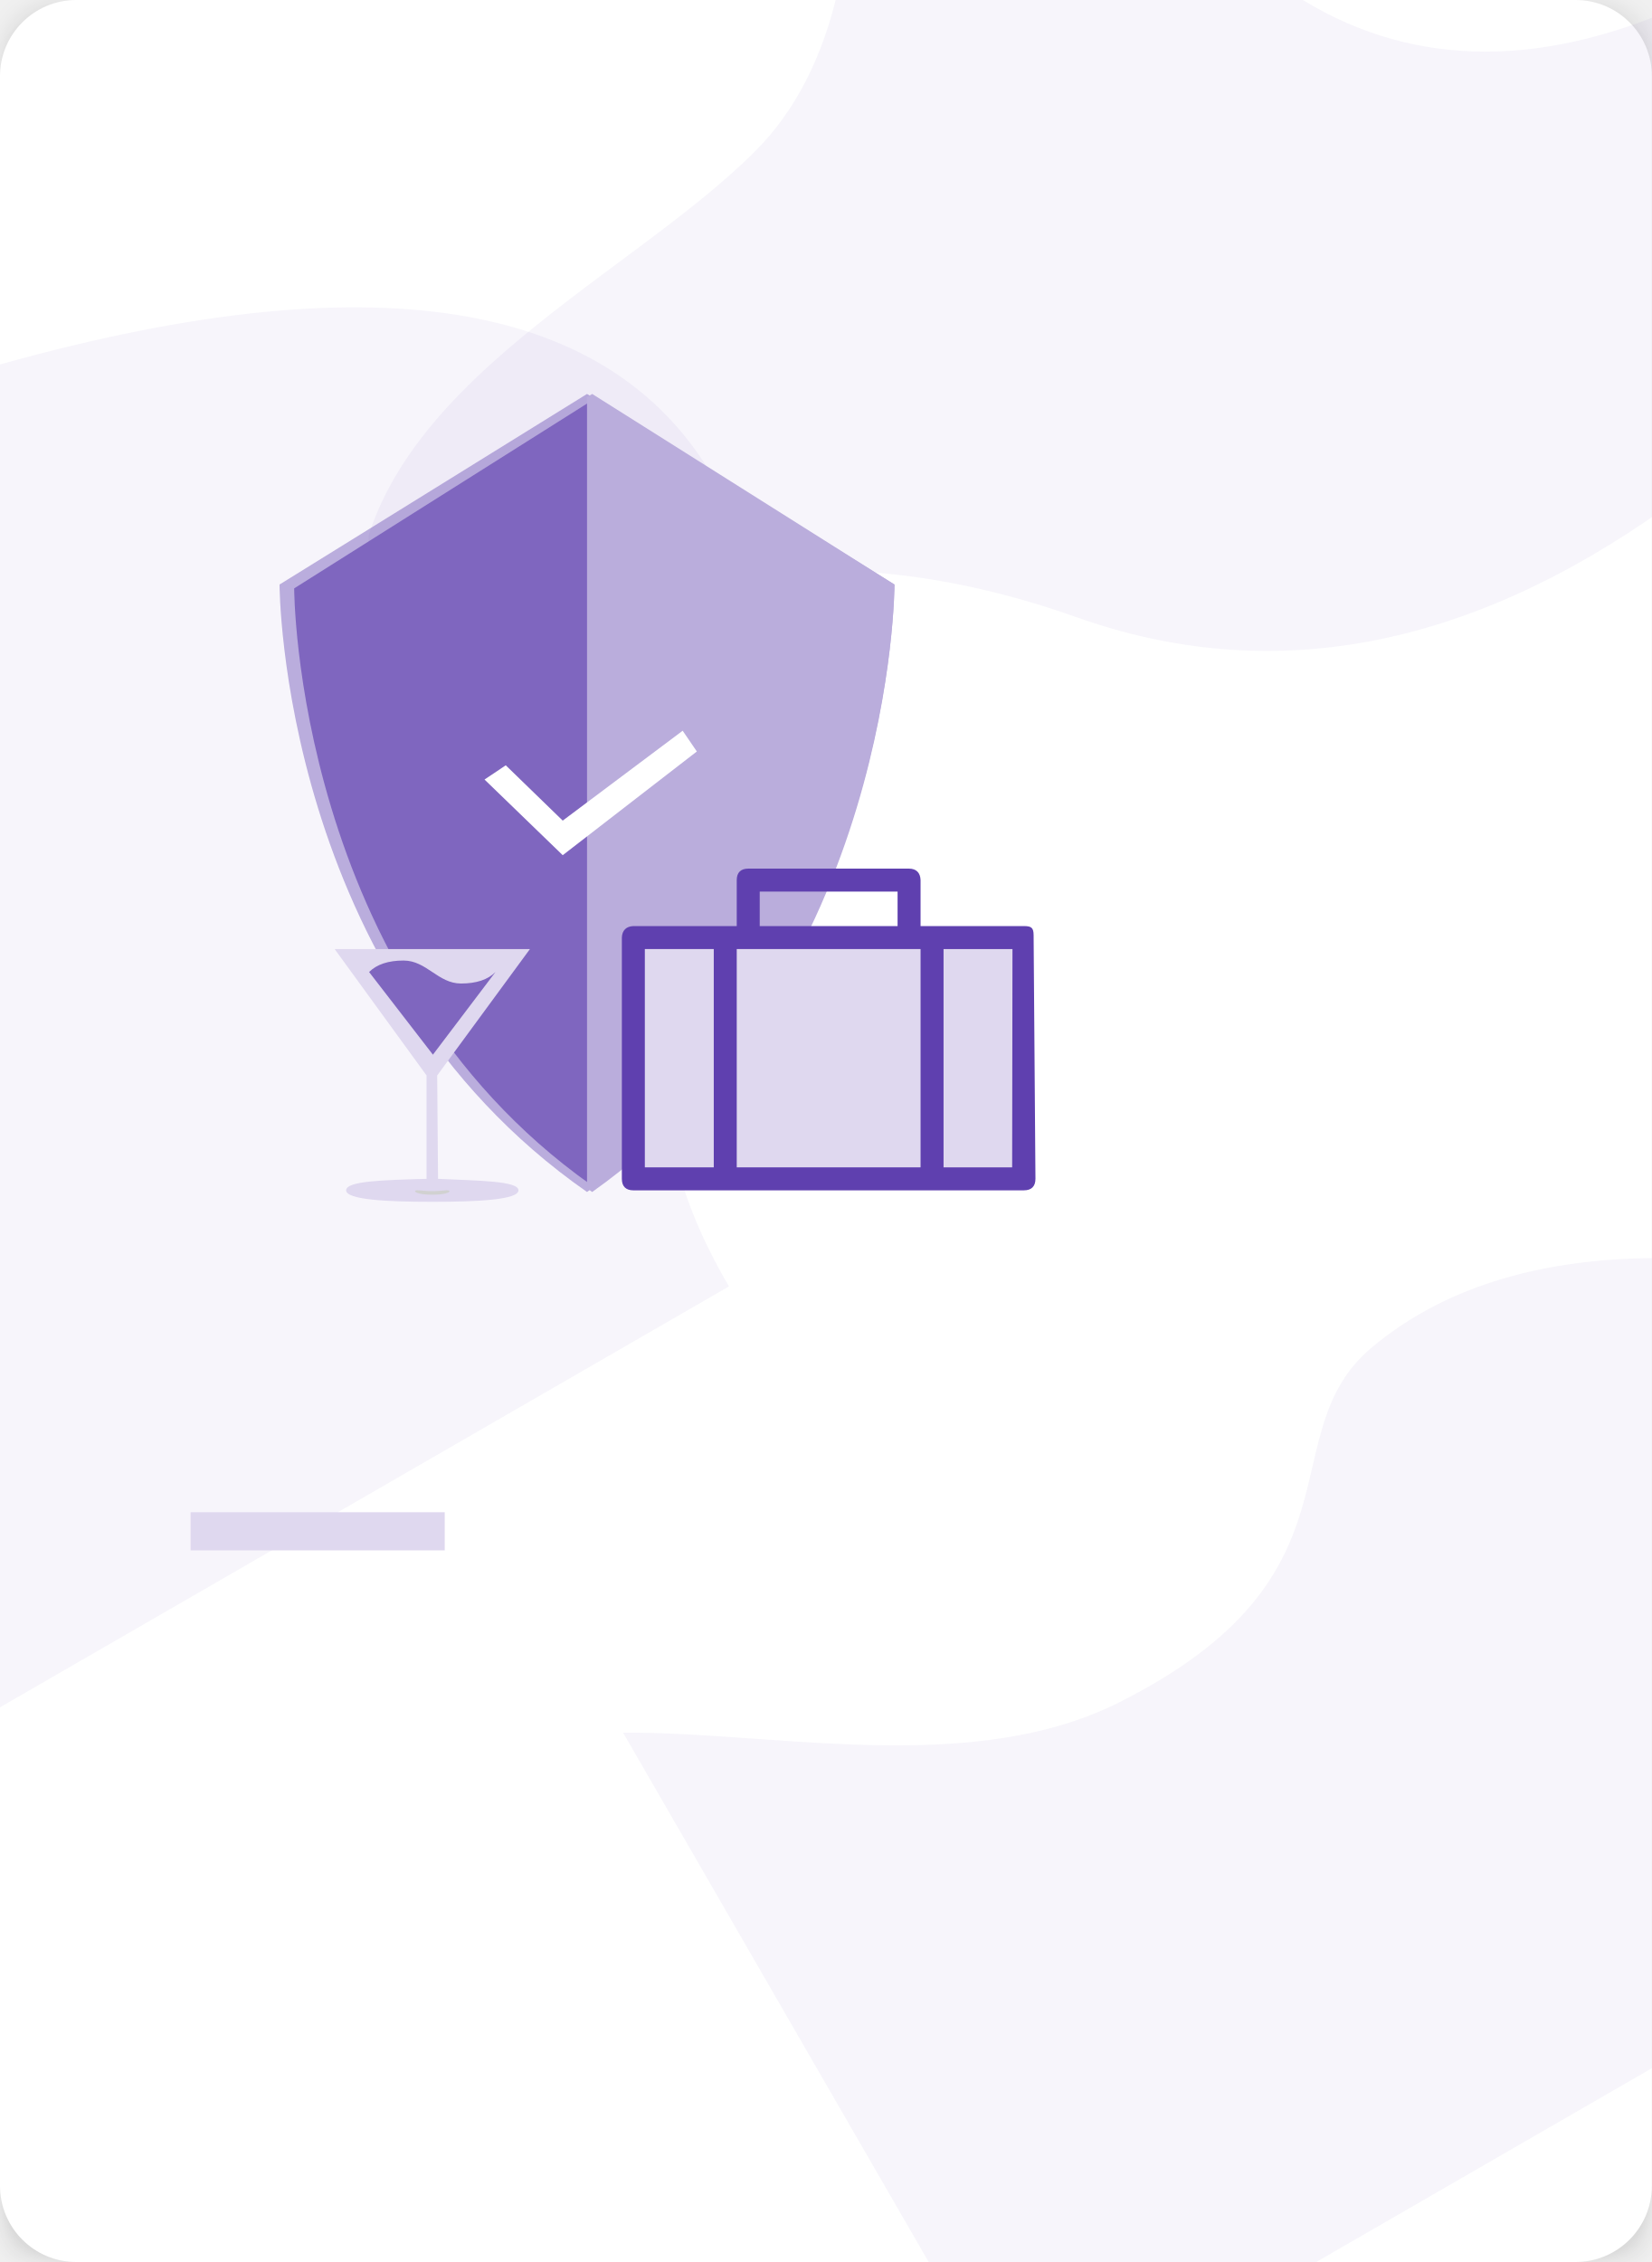
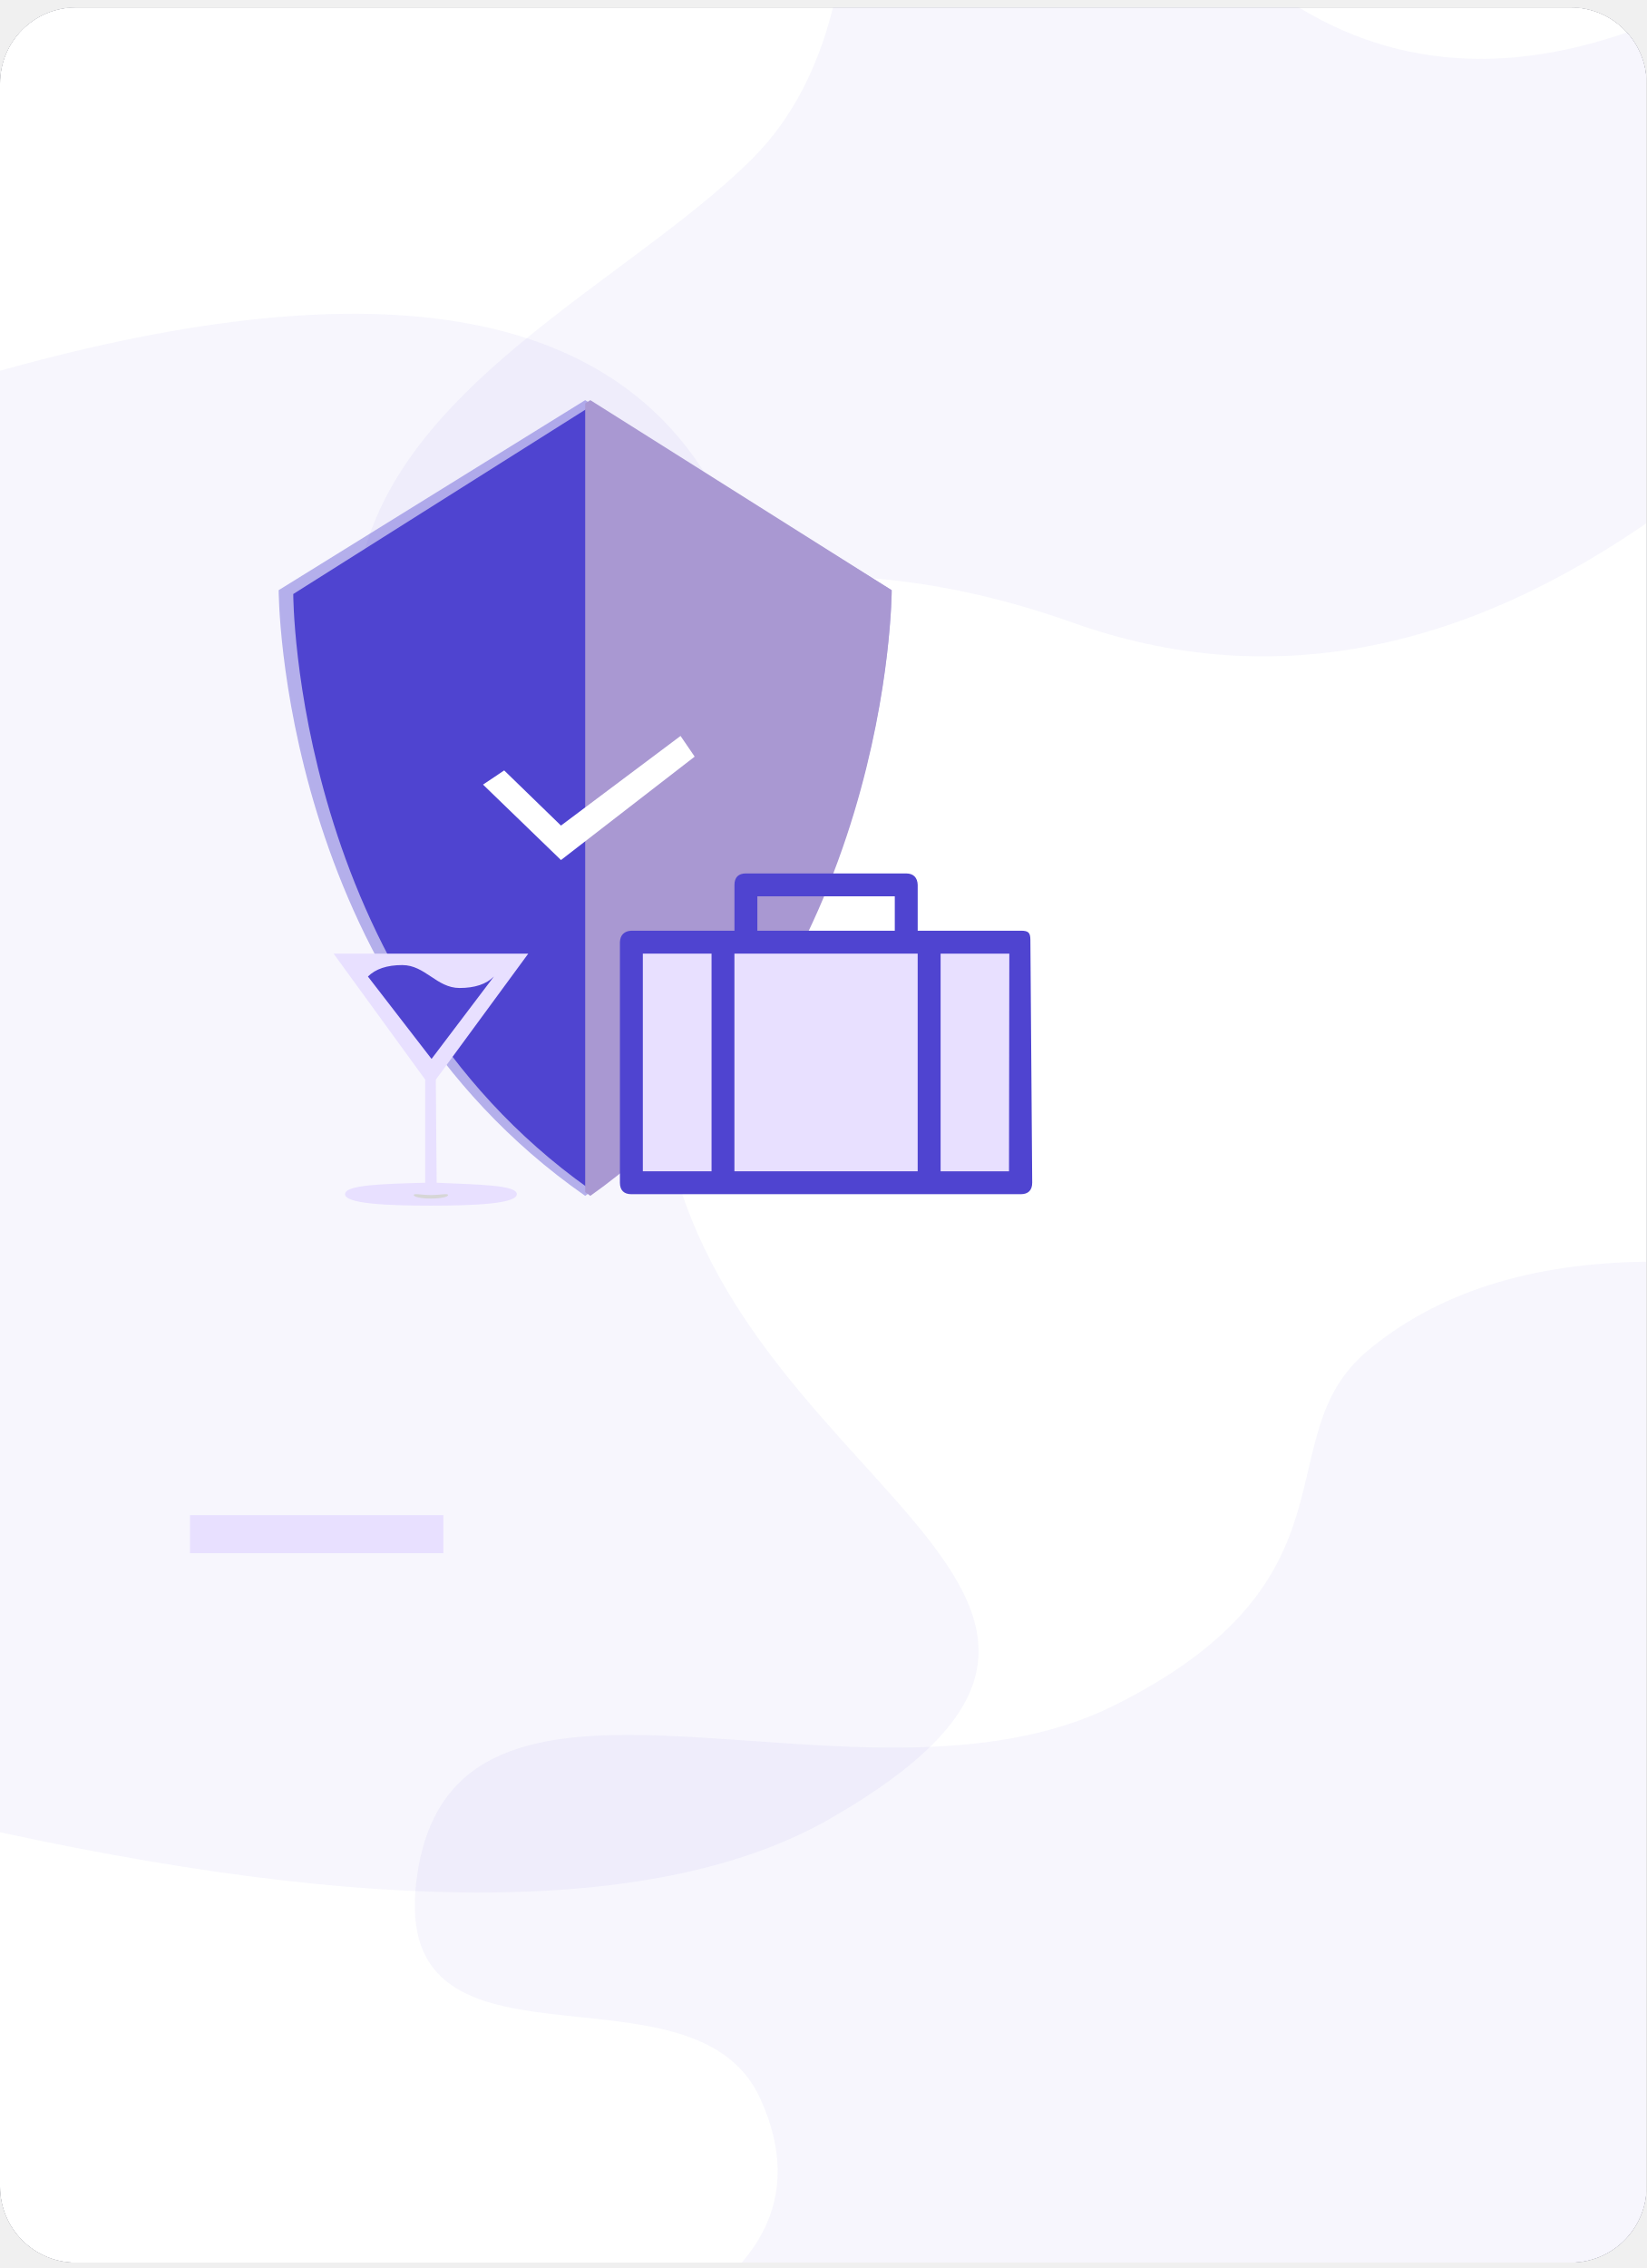
- <svg xmlns="http://www.w3.org/2000/svg" xmlns:xlink="http://www.w3.org/1999/xlink" width="130" height="178" viewBox="0 0 130 178">
-   <defs>
-     <rect id="icn_nps-a" width="130" height="178" x="0" y="0" rx="6" />
-     <filter id="icn_nps-b" width="106.2%" height="105.6%" x="-3.1%" y="-2.2%" filterUnits="objectBoundingBox">
-       <feOffset dy="2" in="SourceAlpha" result="shadowOffsetOuter1" />
-       <feGaussianBlur in="shadowOffsetOuter1" result="shadowBlurOuter1" stdDeviation="1" />
-       <feColorMatrix in="shadowBlurOuter1" result="shadowMatrixOuter1" values="0 0 0 0 0   0 0 0 0 0   0 0 0 0 0  0 0 0 0.048 0" />
-       <feOffset in="SourceAlpha" result="shadowOffsetOuter2" />
-       <feGaussianBlur in="shadowOffsetOuter2" result="shadowBlurOuter2" stdDeviation="1" />
-       <feColorMatrix in="shadowBlurOuter2" result="shadowMatrixOuter2" values="0 0 0 0 0   0 0 0 0 0   0 0 0 0 0  0 0 0 0.12 0" />
-       <feMerge>
-         <feMergeNode in="shadowMatrixOuter1" />
-         <feMergeNode in="shadowMatrixOuter2" />
-       </feMerge>
-     </filter>
-   </defs>
-   <g fill="none" fill-rule="evenodd">
-     <mask id="icn_nps-c" fill="#fff">
-       <use xlink:href="#icn_nps-a" />
+ <svg xmlns="http://www.w3.org/2000/svg" width="130" height="179" viewBox="0 0 130 179" fill="none">
+   <g clip-path="url(#clip0)">
+     <mask id="mask0" mask-type="alpha" maskUnits="userSpaceOnUse" x="0" y="0" width="130" height="179">
+       <path d="M124 0.582H6C2.686 0.582 0 3.268 0 6.582V172.582C0 175.896 2.686 178.582 6 178.582H124C127.314 178.582 130 175.896 130 172.582V6.582C130 3.268 127.314 0.582 124 0.582Z" fill="white" />
    </mask>
-     <use fill="#000" filter="url(#icn_nps-b)" xlink:href="#icn_nps-a" />
-     <use fill="#FFF" xlink:href="#icn_nps-a" />
-     <path fill="#4F2DA7" fill-rule="nonzero" d="M74.286,48.567 C113.549,34.606 131,66.017 131,48.567 C131,31.116 110.059,22.391 99.589,11.921 C96.387,8.719 94.191,4.412 93,-1 L58,-1 C53.684,1.999 49.017,3.666 44,4 C38.983,4.334 33.65,3.334 28,1 L28,40 C43.641,51.121 59.07,53.977 74.286,48.567 Z" mask="url(#icn_nps-c)" opacity=".05" transform="matrix(-1 0 0 1 159 0)" />
-     <path fill="#4F2DA7" fill-rule="nonzero" d="M152.993,156.403 C141.685,157.339 135.632,153.52 134.833,144.949 C133.635,132.091 160.814,129.949 149.216,115.86 C135.885,99.667 117.405,130.762 95.084,132.102 C72.764,133.442 74.307,119.675 63.764,117.853 C56.735,116.638 49.217,118.284 41.211,122.791 L83.711,196.403 L152.993,156.403 Z" mask="url(#icn_nps-c)" opacity=".05" transform="scale(-1 1) rotate(30 0 -208.589)" />
-     <path fill="#4F2DA7" fill-rule="nonzero" d="M92.213,84.344 C84.721,53.013 72.524,37.347 55.623,37.347 C30.27,37.347 43.043,52.92 15.34,65.128 C-12.363,77.336 -40.222,45.681 -40.222,81.797 C-40.222,97.132 -28.962,116.967 -6.442,141.302 L92.213,84.344 Z" mask="url(#icn_nps-c)" opacity=".05" transform="scale(-1 1) rotate(-60 0 134.35)" />
-     <rect width="20" height="3" x="15" y="119" fill="#DFD8EF" mask="url(#icn_nps-c)" />
-     <g mask="url(#icn_nps-c)">
-       <g transform="translate(22 31)">
-         <path fill="#5F40AF" fill-rule="nonzero" d="M24.198,0 L0,14.997 C0,14.997 0,45.929 24.198,62.799 C48.395,45.929 48.395,14.997 48.395,14.997 L24.198,0 Z" opacity=".4" />
-         <path fill="#7F66BF" fill-rule="nonzero" d="M24.486,0.576 L1.152,15.3 C1.152,15.3 1.152,45.663 24.486,62.222 C47.819,45.66 47.819,15.3 47.819,15.3 L24.486,0.576 Z" />
-         <path fill="#BAADDC" fill-rule="nonzero" d="M24.604,0 L24.198,0.256 L24.198,62.506 C24.333,62.603 24.468,62.702 24.604,62.799 C48.395,45.927 48.395,14.999 48.395,14.999 L24.604,0 Z" />
-         <polygon fill="#FFF" fill-rule="nonzero" points="22.286 33.576 31.726 26.502 32.84 28.135 22.286 36.296 16.132 30.342 17.803 29.223" />
-         <g transform="translate(26.94 37.353)">
-           <path fill="#5F40AF" fill-rule="nonzero" d="M22.604,-2.84217094e-14 C23.172,0.004 23.489,0.325 23.508,0.904 L23.508,0.904 L23.508,4.521 L31.645,4.521 C32.23,4.521 32.405,4.653 32.405,5.249 L32.405,5.249 L32.549,24.412 C32.549,25.008 32.23,25.316 31.645,25.316 L31.645,25.316 L0.904,25.316 C0.319,25.316 0,25.008 0,24.412 L0,24.412 L0,5.425 C0.018,4.859 0.349,4.544 0.904,4.521 L0.904,4.521 L9.041,4.521 L9.041,0.904 C9.041,0.308 9.36,-2.84217094e-14 9.946,-2.84217094e-14 L9.946,-2.84217094e-14 Z M21.699,1.808 L10.85,1.808 L10.85,4.521 L21.699,4.521 L21.699,1.808 Z" />
-           <polygon fill="#DFD8EF" points="23.508 6.329 23.508 23.508 9.041 23.508 9.041 6.329" />
-           <polygon fill="#DFD8EF" points="1.808 6.329 7.233 6.329 7.233 23.508 1.808 23.508" />
-           <polygon fill="#DFD8EF" points="30.716 23.508 25.316 23.508 25.316 6.329 30.741 6.329" />
-         </g>
-         <g transform="translate(4.336 43.682)">
-           <path fill="#DFD8EF" fill-rule="nonzero" d="M0,0 L7.233,9.946 L7.233,18.083 C3.862,18.179 0.904,18.245 0.904,18.987 C0.904,19.729 4.124,19.891 7.685,19.891 C11.246,19.891 14.466,19.729 14.466,18.987 C14.466,18.245 11.36,18.232 8.137,18.083 L8.071,9.946 L15.37,0 L0,0 Z" />
-           <path fill="#D1D1D1" fill-rule="nonzero" d="M7.685,19.332 C8.434,19.332 9.041,19.207 9.041,19.053 C9.041,18.899 8.434,19.053 7.685,19.053 C6.936,19.053 6.329,18.899 6.329,19.053 C6.329,19.207 6.936,19.332 7.685,19.332 Z" />
-           <path fill="#7F66BF" d="M7.734,8.312 L2.712,1.808 C3.315,1.206 4.219,0.904 5.425,0.904 C7.233,0.904 8.137,2.712 9.946,2.712 C11.151,2.712 12.055,2.411 12.658,1.808 L7.734,8.312 Z" />
-         </g>
+     <g mask="url(#mask0)">
+       <g filter="url(#filter0_dd)">
+         <path d="M124 0.582H6C2.686 0.582 0 3.268 0 6.582V172.582C0 175.896 2.686 178.582 6 178.582H124C127.314 178.582 130 175.896 130 172.582V6.582C130 3.268 127.314 0.582 124 0.582Z" fill="#161A2E" />
      </g>
+       <path d="M124 0.582H6C2.686 0.582 0 3.268 0 6.582V172.582C0 175.896 2.686 178.582 6 178.582H124C127.314 178.582 130 175.896 130 172.582V6.582C130 3.268 127.314 0.582 124 0.582Z" fill="white" />
+       <path opacity="0.05" d="M84.714 49.149C45.45 35.188 28 66.599 28 49.149C28 31.698 48.941 22.973 59.411 12.503C62.613 9.301 64.809 4.994 66 -0.418H101C105.316 2.581 109.983 4.248 115 4.582C120.017 4.917 125.35 3.917 131 1.582V40.582C115.359 51.703 99.93 54.559 84.714 49.149Z" fill="#4F44D0" />
+       <path opacity="0.05" d="M49.999 184.582C60.26 179.738 63.593 173.404 59.999 165.582C54.608 153.848 29.999 165.582 32.999 147.582C36.447 126.892 67.999 144.582 87.999 134.582C107.999 124.582 99.779 113.431 107.999 106.582C113.479 102.015 120.812 99.682 129.999 99.582L129.999 184.582L49.999 184.582Z" fill="#4F44D0" />
+       <path opacity="0.05" d="M-2.801 30.07C28.078 20.892 47.744 23.622 56.195 38.259C68.871 60.215 48.998 56.94 52.277 87.036C55.556 117.131 96.899 125.431 65.622 143.489C52.342 151.156 29.534 151.322 -2.801 143.986L-2.801 30.07Z" fill="#4F44D0" />
+       <path d="M35 119.582H15V122.582H35V119.582Z" fill="#E8E0FF" />
+       <path opacity="0.4" d="M46.198 31.582L22 46.579C22 46.579 22 77.511 46.198 94.381C70.395 77.511 70.395 46.579 70.395 46.579L46.198 31.582Z" fill="#4F44D0" />
+       <path d="M46.486 32.158L23.152 46.882C23.152 46.882 23.152 77.245 46.486 93.805C69.819 77.243 69.819 46.882 69.819 46.882L46.486 32.158Z" fill="#4F44D0" />
+       <path d="M46.606 31.582L46.199 31.838V94.088C46.334 94.185 46.469 94.284 46.606 94.381C70.397 77.509 70.397 46.581 70.397 46.581L46.606 31.582Z" fill="#A998D2" />
+       <path d="M44.287 65.158L53.727 58.084L54.841 59.717L44.287 67.878L38.133 61.924L39.804 60.805L44.287 65.158Z" fill="white" />
+       <path d="M71.545 68.935C72.113 68.939 72.43 69.26 72.449 69.839V73.455H80.586C81.172 73.455 81.346 73.587 81.346 74.184L81.49 93.346C81.49 93.943 81.172 94.251 80.586 94.251H49.846C49.26 94.251 48.941 93.943 48.941 93.346V74.359C48.959 73.794 49.291 73.478 49.846 73.455H57.983V69.839C57.983 69.242 58.302 68.935 58.887 68.935H71.545ZM70.641 70.743H59.791V73.455H70.641V70.743Z" fill="#4F44D0" />
+       <path fill-rule="evenodd" clip-rule="evenodd" d="M72.448 75.264V92.443H57.98V75.264H72.448Z" fill="#E8E0FF" />
+       <path fill-rule="evenodd" clip-rule="evenodd" d="M50.75 75.264H56.175V92.443H50.75V75.264Z" fill="#E8E0FF" />
+       <path fill-rule="evenodd" clip-rule="evenodd" d="M79.658 92.443H74.258V75.264H79.683L79.658 92.443Z" fill="#E8E0FF" />
+       <path d="M26.336 75.264L33.569 85.209V93.347C30.198 93.442 27.24 93.509 27.24 94.251C27.24 94.992 30.46 95.155 34.021 95.155C37.582 95.155 40.802 94.992 40.802 94.251C40.802 93.509 37.696 93.496 34.473 93.347L34.407 85.209L41.706 75.264H26.336Z" fill="#E8E0FF" />
+       <path d="M34.02 94.596C34.769 94.596 35.377 94.471 35.377 94.317C35.377 94.162 34.769 94.317 34.02 94.317C33.271 94.317 32.664 94.162 32.664 94.317C32.664 94.471 33.271 94.596 34.02 94.596Z" fill="#D6D6D6" />
+       <path fill-rule="evenodd" clip-rule="evenodd" d="M34.069 83.575L29.047 77.072C29.65 76.469 30.554 76.168 31.759 76.168C33.568 76.168 34.472 77.976 36.28 77.976C37.486 77.976 38.39 77.675 38.992 77.072L34.069 83.575Z" fill="#4F44D0" />
    </g>
  </g>
+   <defs>
+     <filter id="filter0_dd" x="-2" y="-1.418" width="134" height="184" filterUnits="userSpaceOnUse" color-interpolation-filters="sRGB">
+       <feFlood flood-opacity="0" result="BackgroundImageFix" />
+       <feColorMatrix in="SourceAlpha" type="matrix" values="0 0 0 0 0 0 0 0 0 0 0 0 0 0 0 0 0 0 127 0" />
+       <feOffset dy="2" />
+       <feGaussianBlur stdDeviation="1" />
+       <feColorMatrix type="matrix" values="0 0 0 0 0 0 0 0 0 0 0 0 0 0 0 0 0 0 0.048 0" />
+       <feBlend mode="normal" in2="BackgroundImageFix" result="effect1_dropShadow" />
+       <feColorMatrix in="SourceAlpha" type="matrix" values="0 0 0 0 0 0 0 0 0 0 0 0 0 0 0 0 0 0 127 0" />
+       <feOffset />
+       <feGaussianBlur stdDeviation="1" />
+       <feColorMatrix type="matrix" values="0 0 0 0 0 0 0 0 0 0 0 0 0 0 0 0 0 0 0.12 0" />
+       <feBlend mode="normal" in2="effect1_dropShadow" result="effect2_dropShadow" />
+       <feBlend mode="normal" in="SourceGraphic" in2="effect2_dropShadow" result="shape" />
+     </filter>
+     <clipPath id="clip0">
+       <rect width="130" height="178" fill="white" transform="translate(0 0.582031)" />
+     </clipPath>
+   </defs>
</svg>
